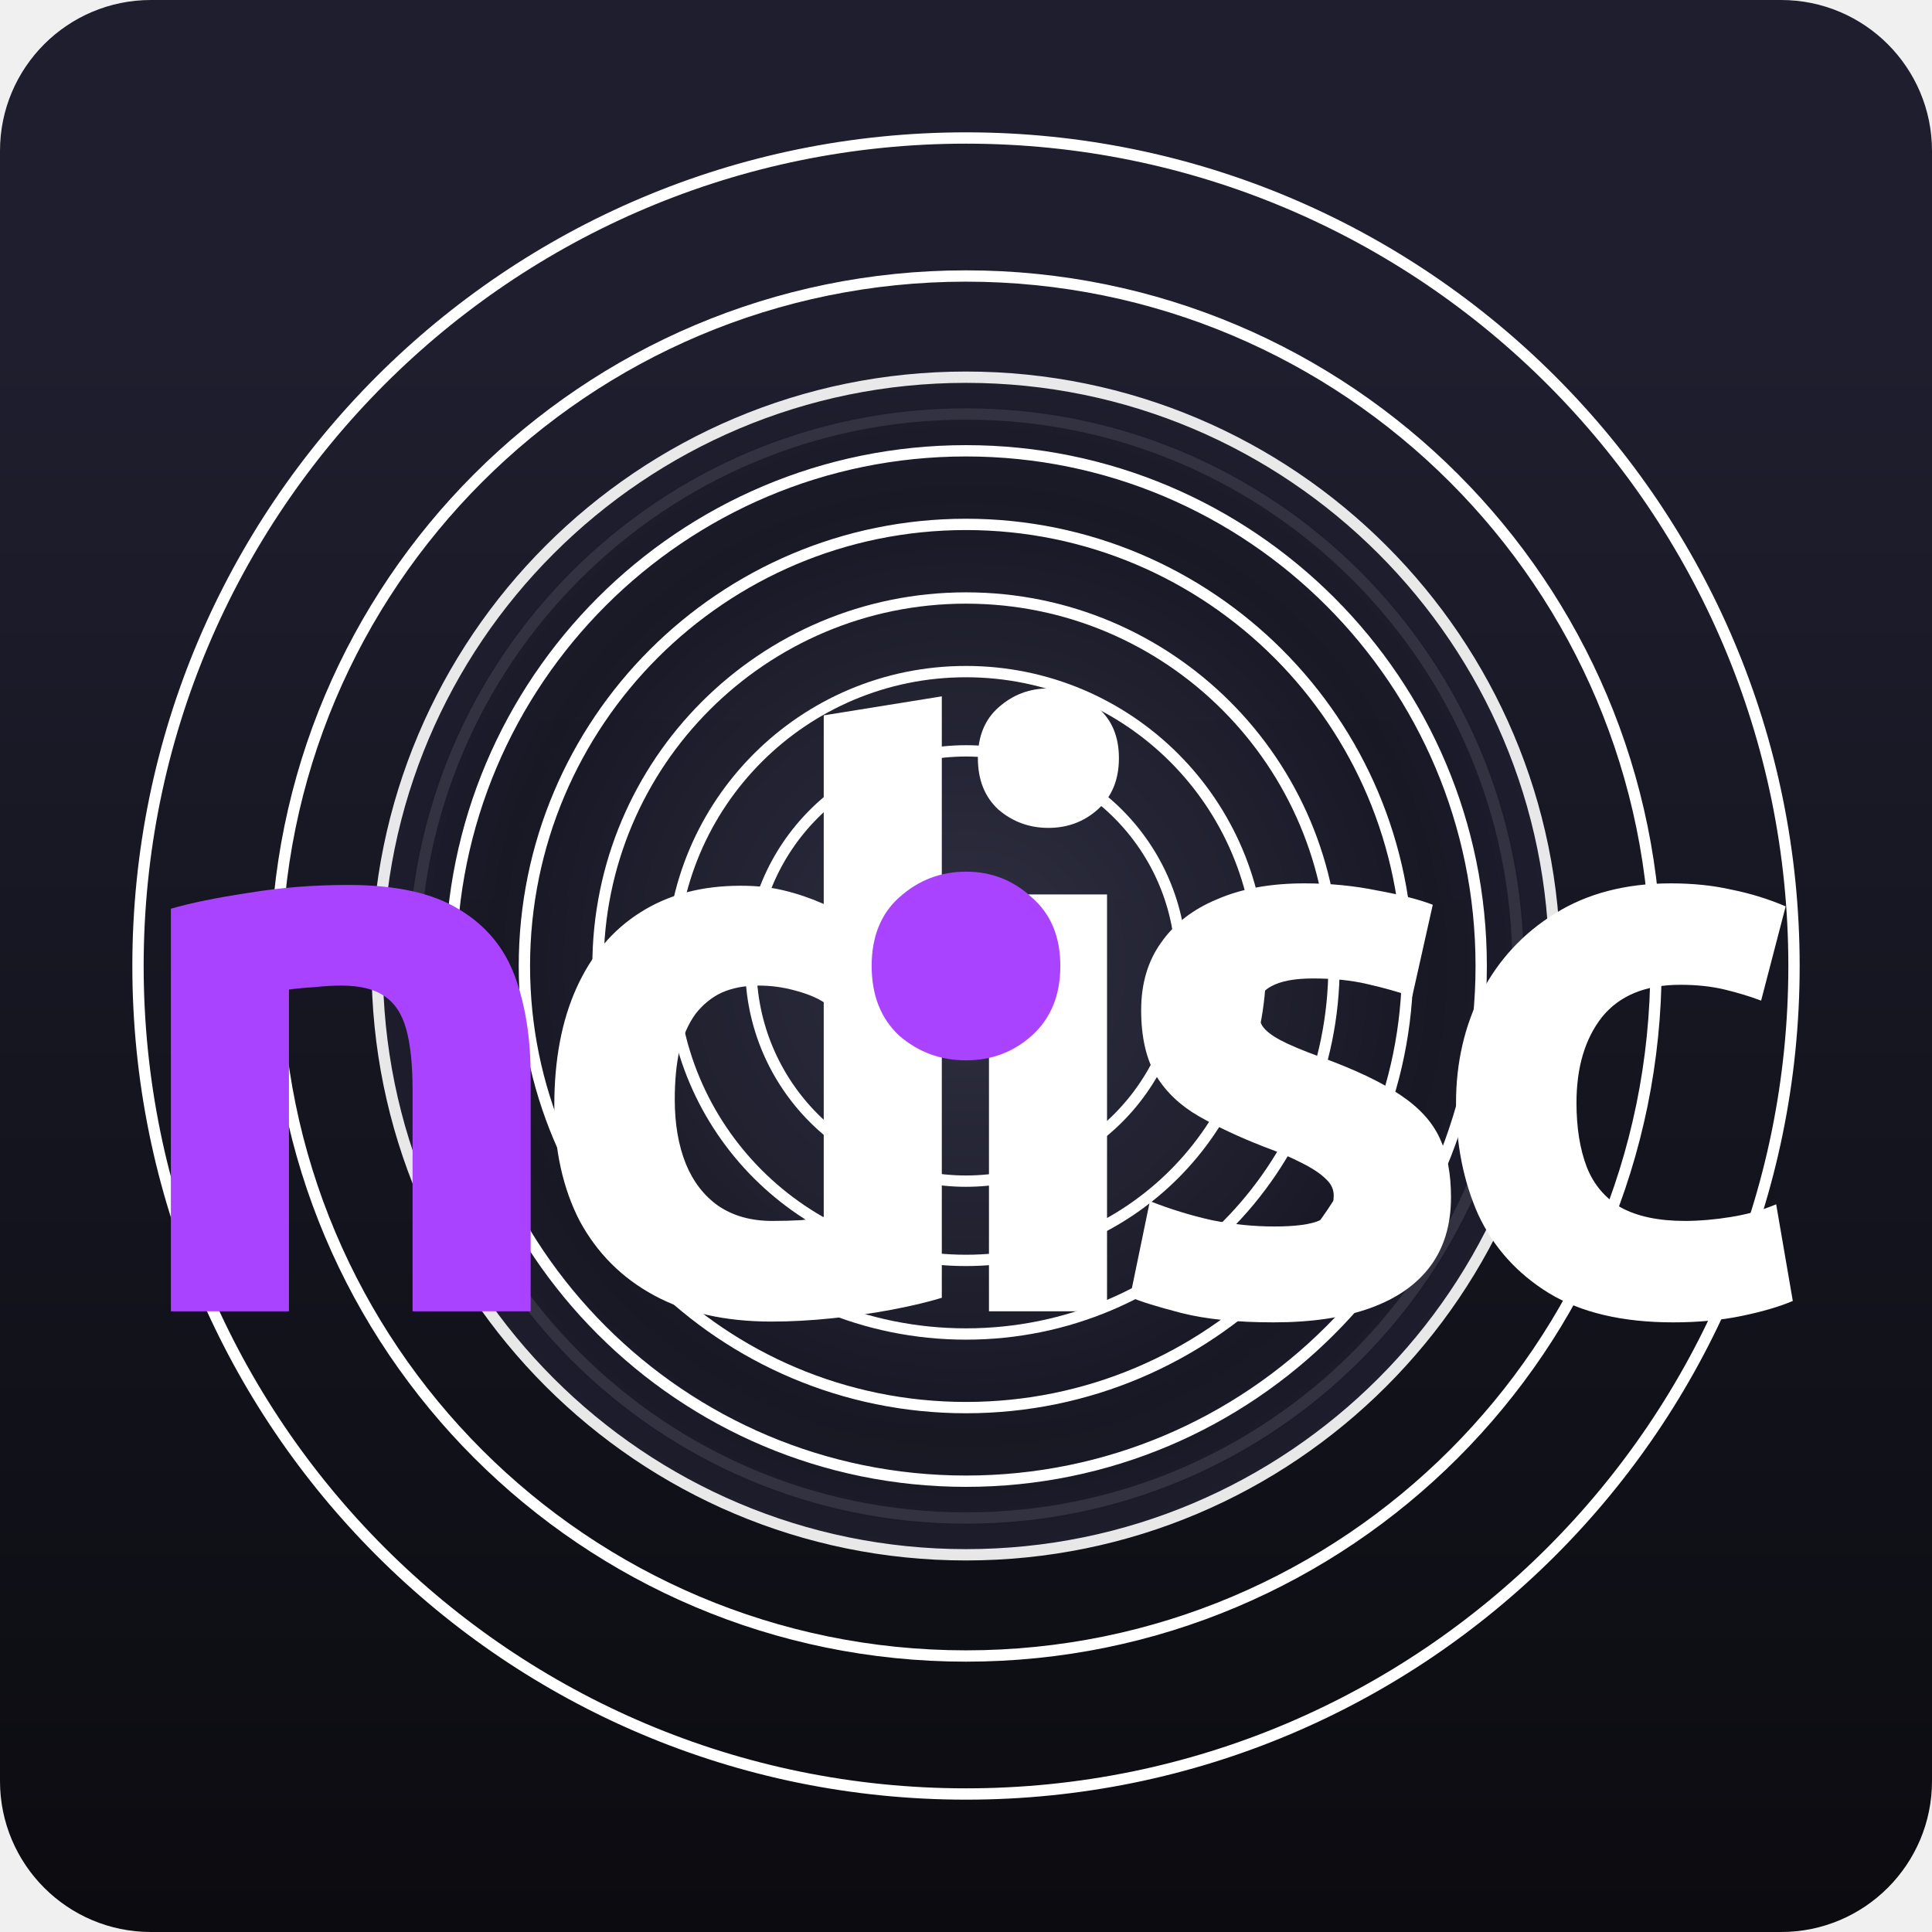
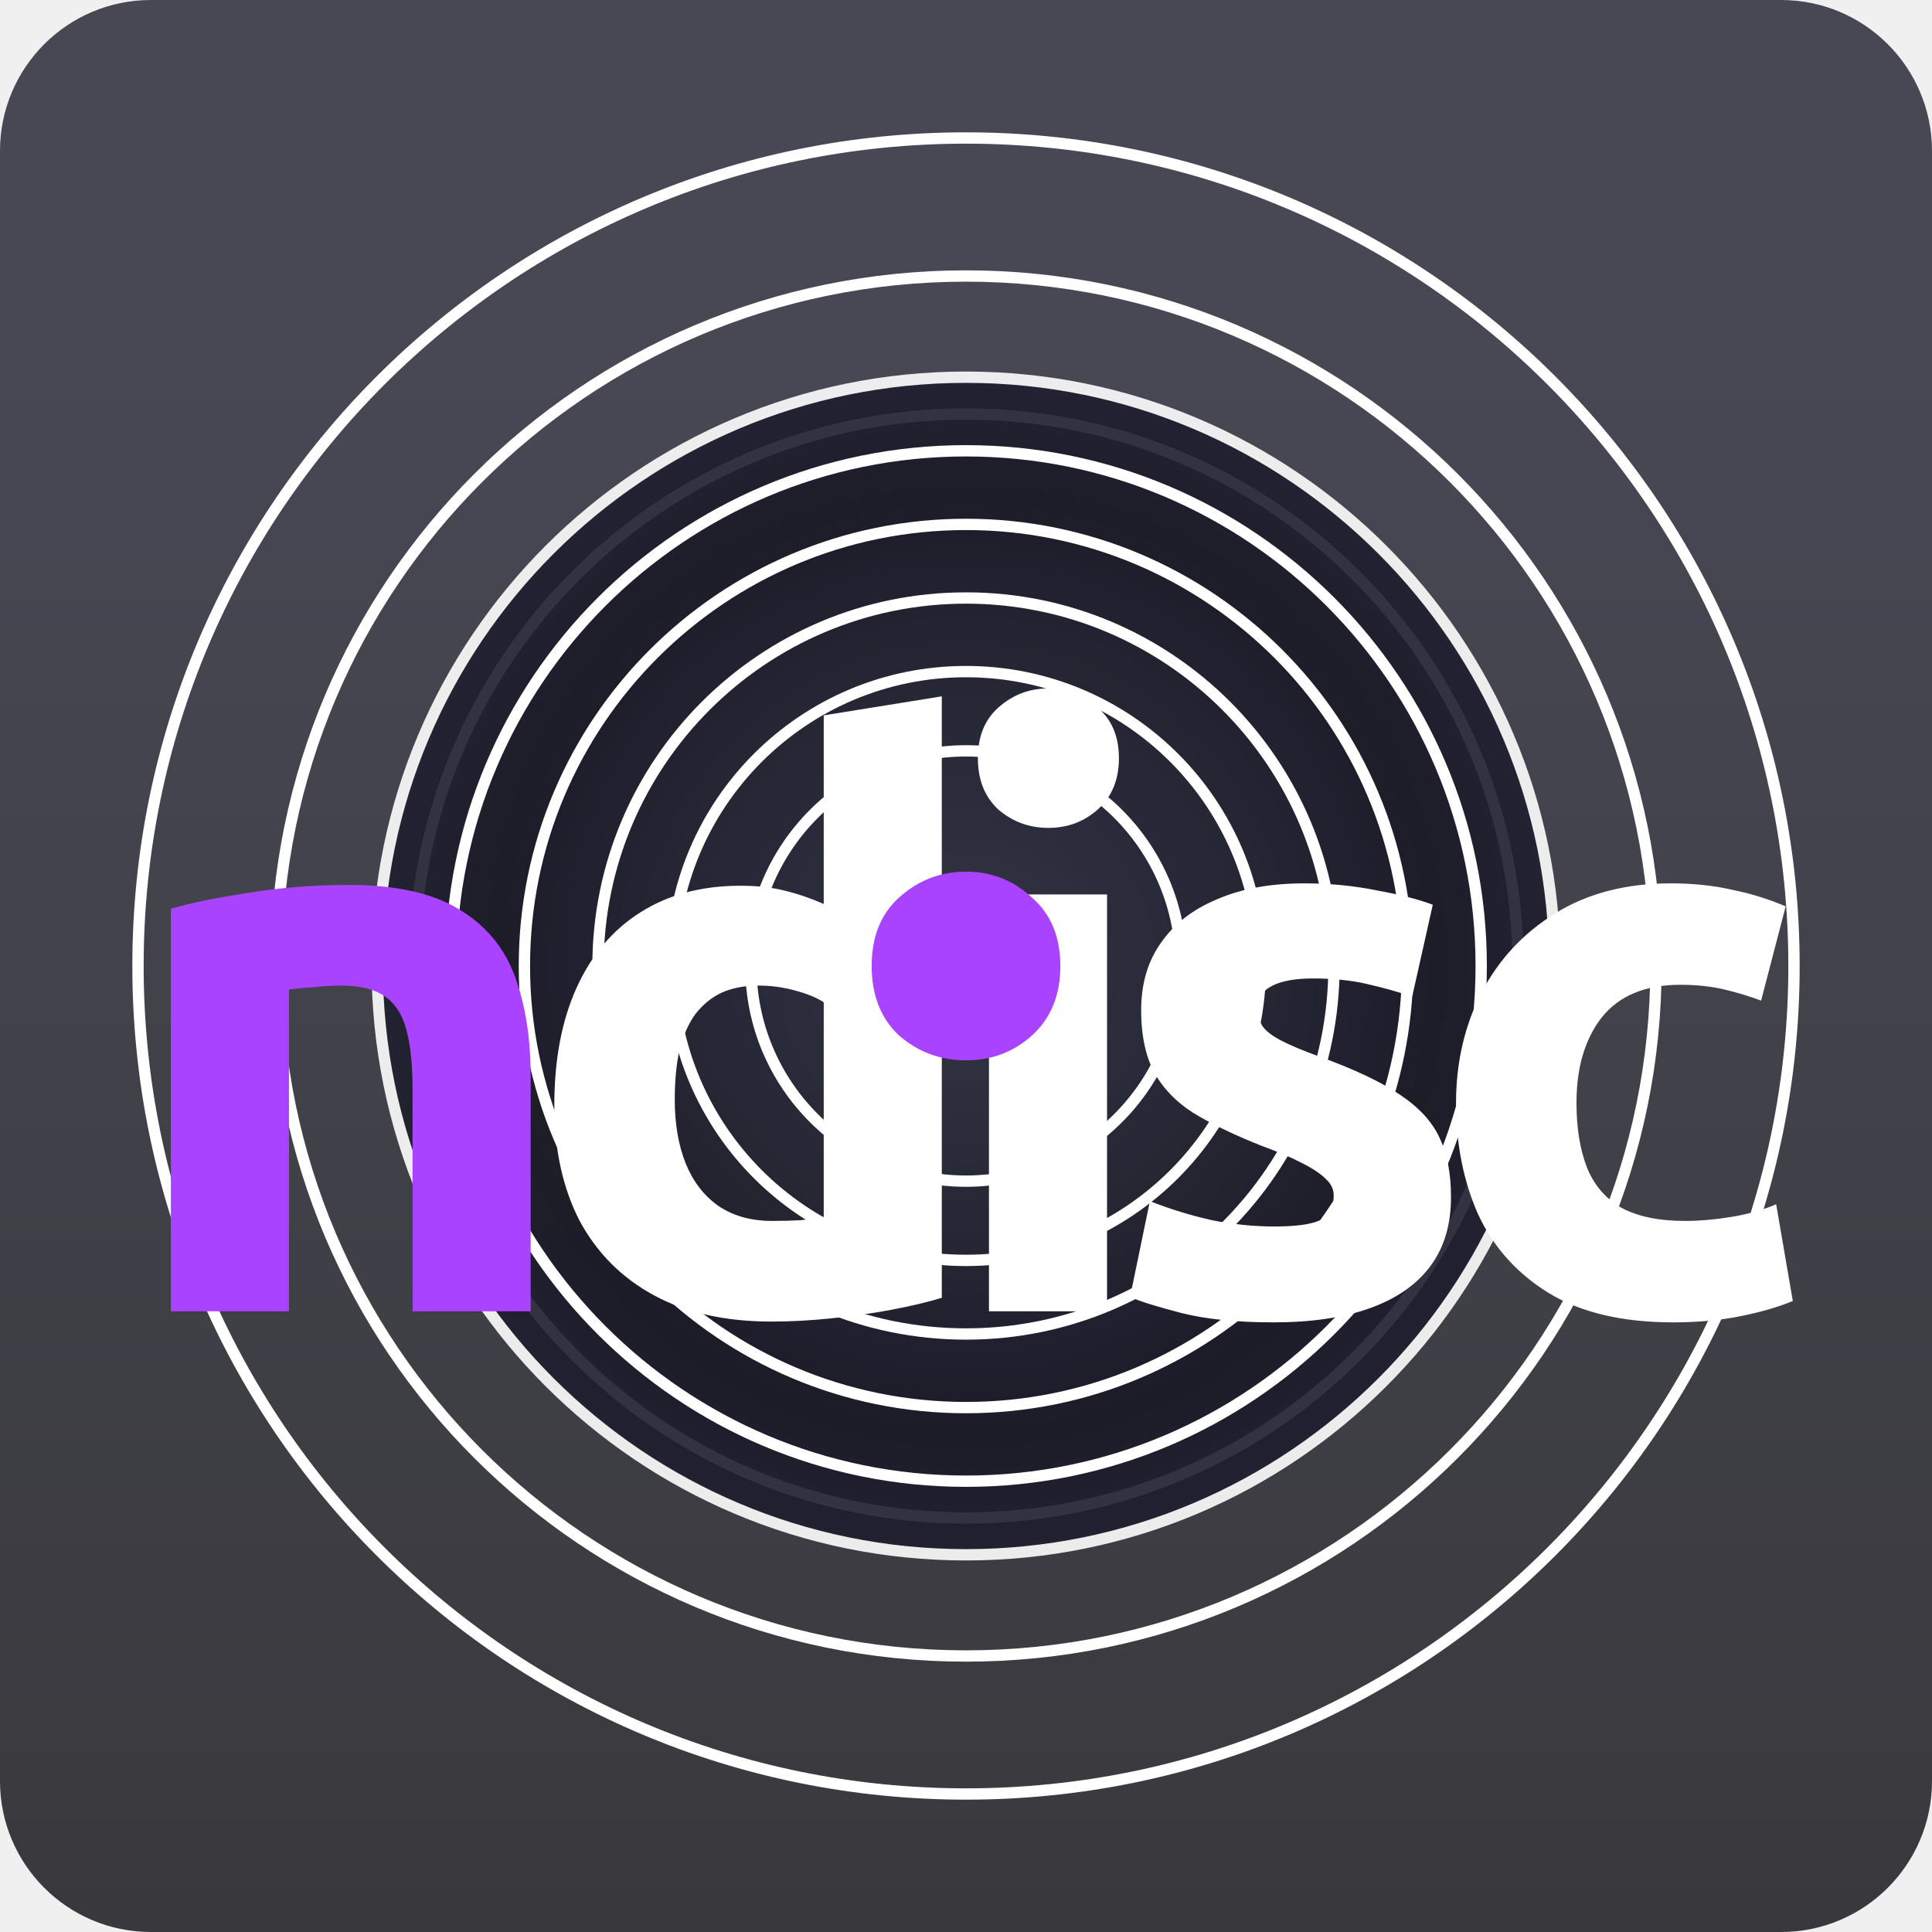
<svg xmlns="http://www.w3.org/2000/svg" width="1024" height="1024" viewBox="0 0 1024 1024" fill="none">
  <mask id="mask0_3327_96" style="mask-type:alpha" maskUnits="userSpaceOnUse" x="0" y="0" width="1024" height="1024">
    <rect width="1024" height="1024" fill="url(#paint0_linear_3327_96)" />
  </mask>
  <g mask="url(#mask0_3327_96)">
-     <rect width="1024" height="1024" rx="80" fill="url(#paint1_linear_3327_96)" />
+     <rect width="1024" height="1024" rx="80" fill="url(#paint1_linear_3327_96)" fill-opacity="0.8" />
    <path d="M512 950.857C754.374 950.857 950.857 754.374 950.857 512C950.857 269.626 754.374 73.143 512 73.143C269.626 73.143 73.143 269.626 73.143 512C73.143 754.374 269.626 950.857 512 950.857Z" stroke="white" stroke-width="6" />
    <path d="M512 877.714C713.978 877.714 877.714 713.978 877.714 512C877.714 310.022 713.978 146.286 512 146.286C310.022 146.286 146.286 310.022 146.286 512C146.286 713.978 310.022 877.714 512 877.714Z" stroke="white" stroke-width="6" />
    <path d="M512 804.571C673.583 804.571 804.571 673.583 804.571 512C804.571 350.417 673.583 219.429 512 219.429C350.417 219.429 219.429 350.417 219.429 512C219.429 673.583 350.417 804.571 512 804.571Z" stroke="white" stroke-width="6" />
    <path opacity="0.9" d="M512 824.076C684.355 824.076 824.076 684.355 824.076 512C824.076 339.645 684.355 199.924 512 199.924C339.645 199.924 199.924 339.645 199.924 512C199.924 684.355 339.645 824.076 512 824.076Z" fill="url(#paint2_radial_3327_96)" stroke="white" stroke-width="6" />
    <path d="M512 785.067C662.811 785.067 785.067 662.811 785.067 512C785.067 361.189 662.811 238.933 512 238.933C361.189 238.933 238.933 361.189 238.933 512C238.933 662.811 361.189 785.067 512 785.067Z" stroke="white" stroke-width="6" />
    <path d="M512 746.057C641.266 746.057 746.057 641.266 746.057 512C746.057 382.734 641.266 277.943 512 277.943C382.734 277.943 277.943 382.734 277.943 512C277.943 641.266 382.734 746.057 512 746.057Z" stroke="white" stroke-width="6" />
    <path d="M512 707.048C619.722 707.048 707.048 619.722 707.048 512C707.048 404.278 619.722 316.952 512 316.952C404.278 316.952 316.952 404.278 316.952 512C316.952 619.722 404.278 707.048 512 707.048Z" stroke="white" stroke-width="6" />
    <path d="M512 668.038C598.177 668.038 668.038 598.177 668.038 512C668.038 425.823 598.177 355.962 512 355.962C425.823 355.962 355.962 425.823 355.962 512C355.962 598.177 425.823 668.038 512 668.038Z" stroke="white" stroke-width="6" />
    <path d="M512 397.971C574.976 397.971 626.029 449.024 626.029 512C626.029 574.976 574.976 626.029 512 626.029C449.024 626.029 397.971 574.976 397.971 512C397.972 449.024 449.024 397.972 512 397.971Z" stroke="white" stroke-width="6" />
    <path d="M90.573 695V481.64C101.213 478.56 114.933 475.76 131.733 473.24C148.533 470.44 166.173 469.04 184.653 469.04C209.853 469.04 229.453 473.38 243.453 482.06C257.453 490.46 267.253 502.22 272.853 517.34C278.453 532.46 281.253 550.1 281.253 570.26V695H218.673V577.82C218.673 564.38 217.553 553.6 215.313 545.48C213.073 537.36 209.153 531.48 203.553 527.84C198.233 524.2 190.673 522.38 180.873 522.38C176.393 522.38 171.633 522.66 166.593 523.22C161.553 523.5 157.073 523.92 153.153 524.48V695H90.573Z" fill="#AA43FF" />
    <path d="M408.877 700.46C384.517 700.46 363.797 695.84 346.717 686.6C329.637 677.36 316.477 664.2 307.237 647.12C298.277 629.76 293.797 609.32 293.797 585.8C293.797 561.72 297.717 541 305.557 523.64C313.397 506.28 324.597 492.98 339.157 483.74C353.997 474.22 371.777 469.46 392.497 469.46C401.177 469.46 408.877 470.3 415.597 471.98C422.597 473.66 429.597 476.04 436.597 479.12V379.16L499.177 369.08V687.86C491.897 690.1 483.077 692.2 472.717 694.16C462.357 696.12 451.577 697.66 440.377 698.78C429.457 699.9 418.957 700.46 408.877 700.46ZM409.297 647.12C414.897 647.12 420.077 646.98 424.837 646.7C429.597 646.14 433.517 645.58 436.597 645.02V531.2C432.677 528.68 427.497 526.58 421.057 524.9C414.897 523.22 408.597 522.38 402.157 522.38C394.597 522.38 388.017 523.64 382.417 526.16C377.097 528.68 372.477 532.46 368.557 537.5C364.917 542.54 362.117 548.84 360.157 556.4C358.477 563.96 357.637 572.78 357.637 582.86C357.637 595.74 359.597 607.08 363.517 616.88C367.437 626.4 373.177 633.82 380.737 639.14C388.577 644.46 398.097 647.12 409.297 647.12ZM524.173 695V474.08H586.753V695H524.173ZM555.673 438.8C545.593 438.8 536.773 435.58 529.213 429.14C521.933 422.42 518.293 413.32 518.293 401.84C518.293 390.36 521.933 381.4 529.213 374.96C536.773 368.24 545.593 364.88 555.673 364.88C565.753 364.88 574.433 368.24 581.713 374.96C589.273 381.4 593.053 390.36 593.053 401.84C593.053 413.32 589.273 422.42 581.713 429.14C574.433 435.58 565.753 438.8 555.673 438.8ZM674.98 700.88C655.38 700.88 639 699.2 625.84 695.84C612.96 692.48 604 689.68 598.96 687.44L609.46 636.62C620.1 640.82 631.02 644.18 642.22 646.7C653.42 648.94 664.48 650.06 675.4 650.06C686.88 650.06 695 648.94 699.76 646.7C704.52 644.46 706.9 640.12 706.9 633.68C706.9 630.32 705.5 627.38 702.7 624.86C699.9 622.06 695.7 619.26 690.1 616.46C684.78 613.66 677.92 610.72 669.52 607.64C656.64 602.6 645.3 597.28 635.5 591.68C625.7 586.08 618.14 578.94 612.82 570.26C607.5 561.3 604.84 549.68 604.84 535.4C604.84 521.4 608.34 509.5 615.34 499.7C622.34 489.62 632.28 481.92 645.16 476.6C658.04 471 673.44 468.2 691.36 468.2C704.8 468.2 717.68 469.46 730 471.98C742.32 474.22 752.12 476.74 759.4 479.54L748.48 528.26C741.2 525.74 733.22 523.5 724.54 521.54C716.14 519.58 706.62 518.6 695.98 518.6C686.18 518.6 678.76 520 673.72 522.8C668.96 525.32 666.58 529.38 666.58 534.98C666.58 538.06 667.42 541 669.1 543.8C670.78 546.32 674 548.84 678.76 551.36C683.52 553.88 690.52 556.82 699.76 560.18C718.24 566.9 732.38 573.62 742.18 580.34C752.26 587.06 759.26 594.76 763.18 603.44C767.1 611.84 769.06 622.2 769.06 634.52C769.06 649.08 765.42 661.26 758.14 671.06C750.86 680.86 740.22 688.28 726.22 693.32C712.22 698.36 695.14 700.88 674.98 700.88ZM886.807 700.88C859.927 700.88 837.947 695.7 820.867 685.34C804.067 674.98 791.607 661.12 783.487 643.76C775.647 626.12 771.727 606.38 771.727 584.54C771.727 563.26 776.207 543.8 785.167 526.16C794.407 508.52 807.427 494.52 824.227 484.16C841.307 473.52 861.747 468.2 885.547 468.2C897.307 468.2 908.087 469.32 917.887 471.56C927.687 473.52 937.207 476.46 946.447 480.38L933.427 530.36C927.547 528.12 921.107 526.16 914.107 524.48C907.107 522.8 899.267 521.96 890.587 521.96C872.107 521.96 858.247 527.7 849.007 539.18C840.047 550.66 835.567 565.78 835.567 584.54C835.567 597.7 837.387 609.04 841.027 618.56C844.667 627.8 850.687 634.94 859.087 639.98C867.767 644.74 879.107 647.12 893.107 647.12C900.667 647.12 908.787 646.42 917.467 645.02C926.147 643.62 934.127 641.38 941.407 638.3L950.227 689.54C942.947 692.62 933.847 695.28 922.927 697.52C912.007 699.76 899.967 700.88 886.807 700.88Z" fill="white" />
    <path d="M512 562C498.517 562 486.719 557.644 476.607 548.932C466.869 539.841 462 527.53 462 512C462 496.47 466.869 484.348 476.607 475.636C486.719 466.545 498.517 462 512 462C525.483 462 537.094 466.545 546.831 475.636C556.944 484.348 562 496.47 562 512C562 527.53 556.944 539.841 546.831 548.932C537.094 557.644 525.483 562 512 562Z" fill="#AA43FF" />
  </g>
  <defs>
    <linearGradient id="paint0_linear_3327_96" x1="512" y1="0" x2="512" y2="1024" gradientUnits="userSpaceOnUse">
      <stop offset="0.178" stop-color="#1E1E2E" />
      <stop offset="1" stop-color="#0B0B10" />
    </linearGradient>
    <linearGradient id="paint1_linear_3327_96" x1="512" y1="0" x2="512" y2="1024" gradientUnits="userSpaceOnUse">
      <stop offset="0.178" stop-color="#1E1E2E" />
      <stop offset="1" stop-color="#0B0B10" />
    </linearGradient>
    <radialGradient id="paint2_radial_3327_96" cx="0" cy="0" r="1" gradientUnits="userSpaceOnUse" gradientTransform="translate(512 512) scale(312.076)">
      <stop stop-color="#313244" />
      <stop offset="0.8" stop-color="#181825" />
      <stop offset="1" stop-color="#1E1E2E" />
    </radialGradient>
  </defs>
</svg>
